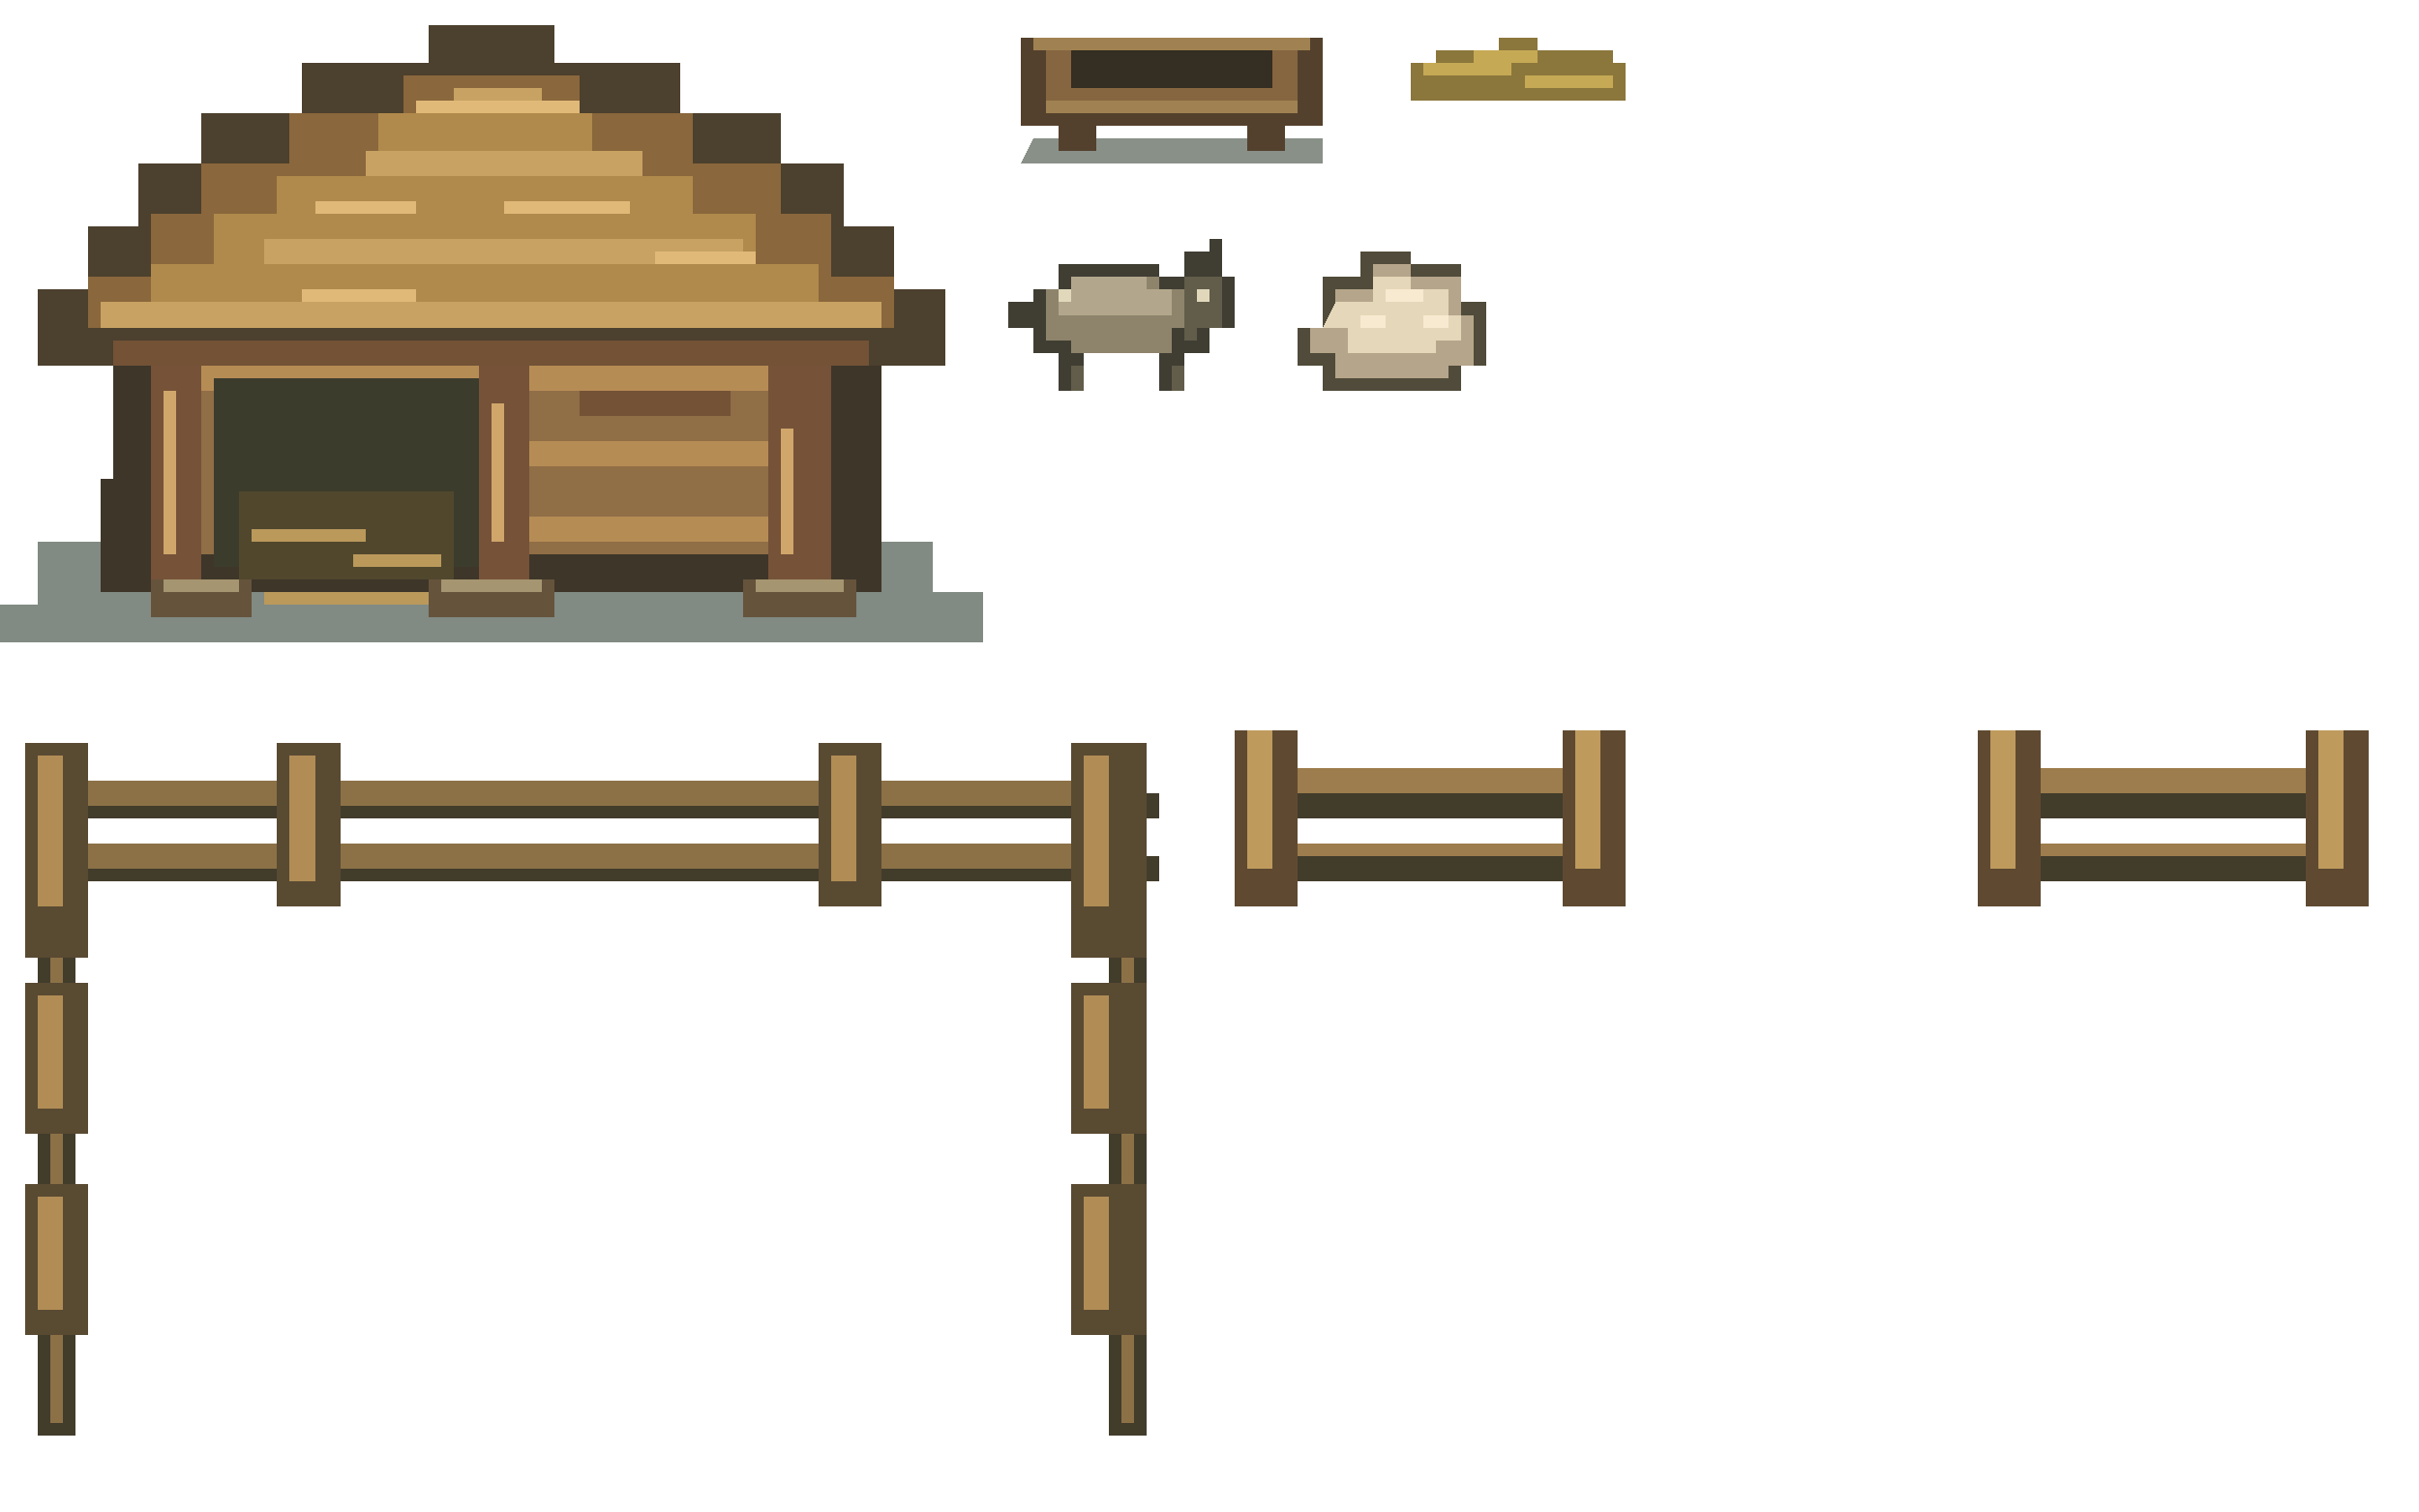
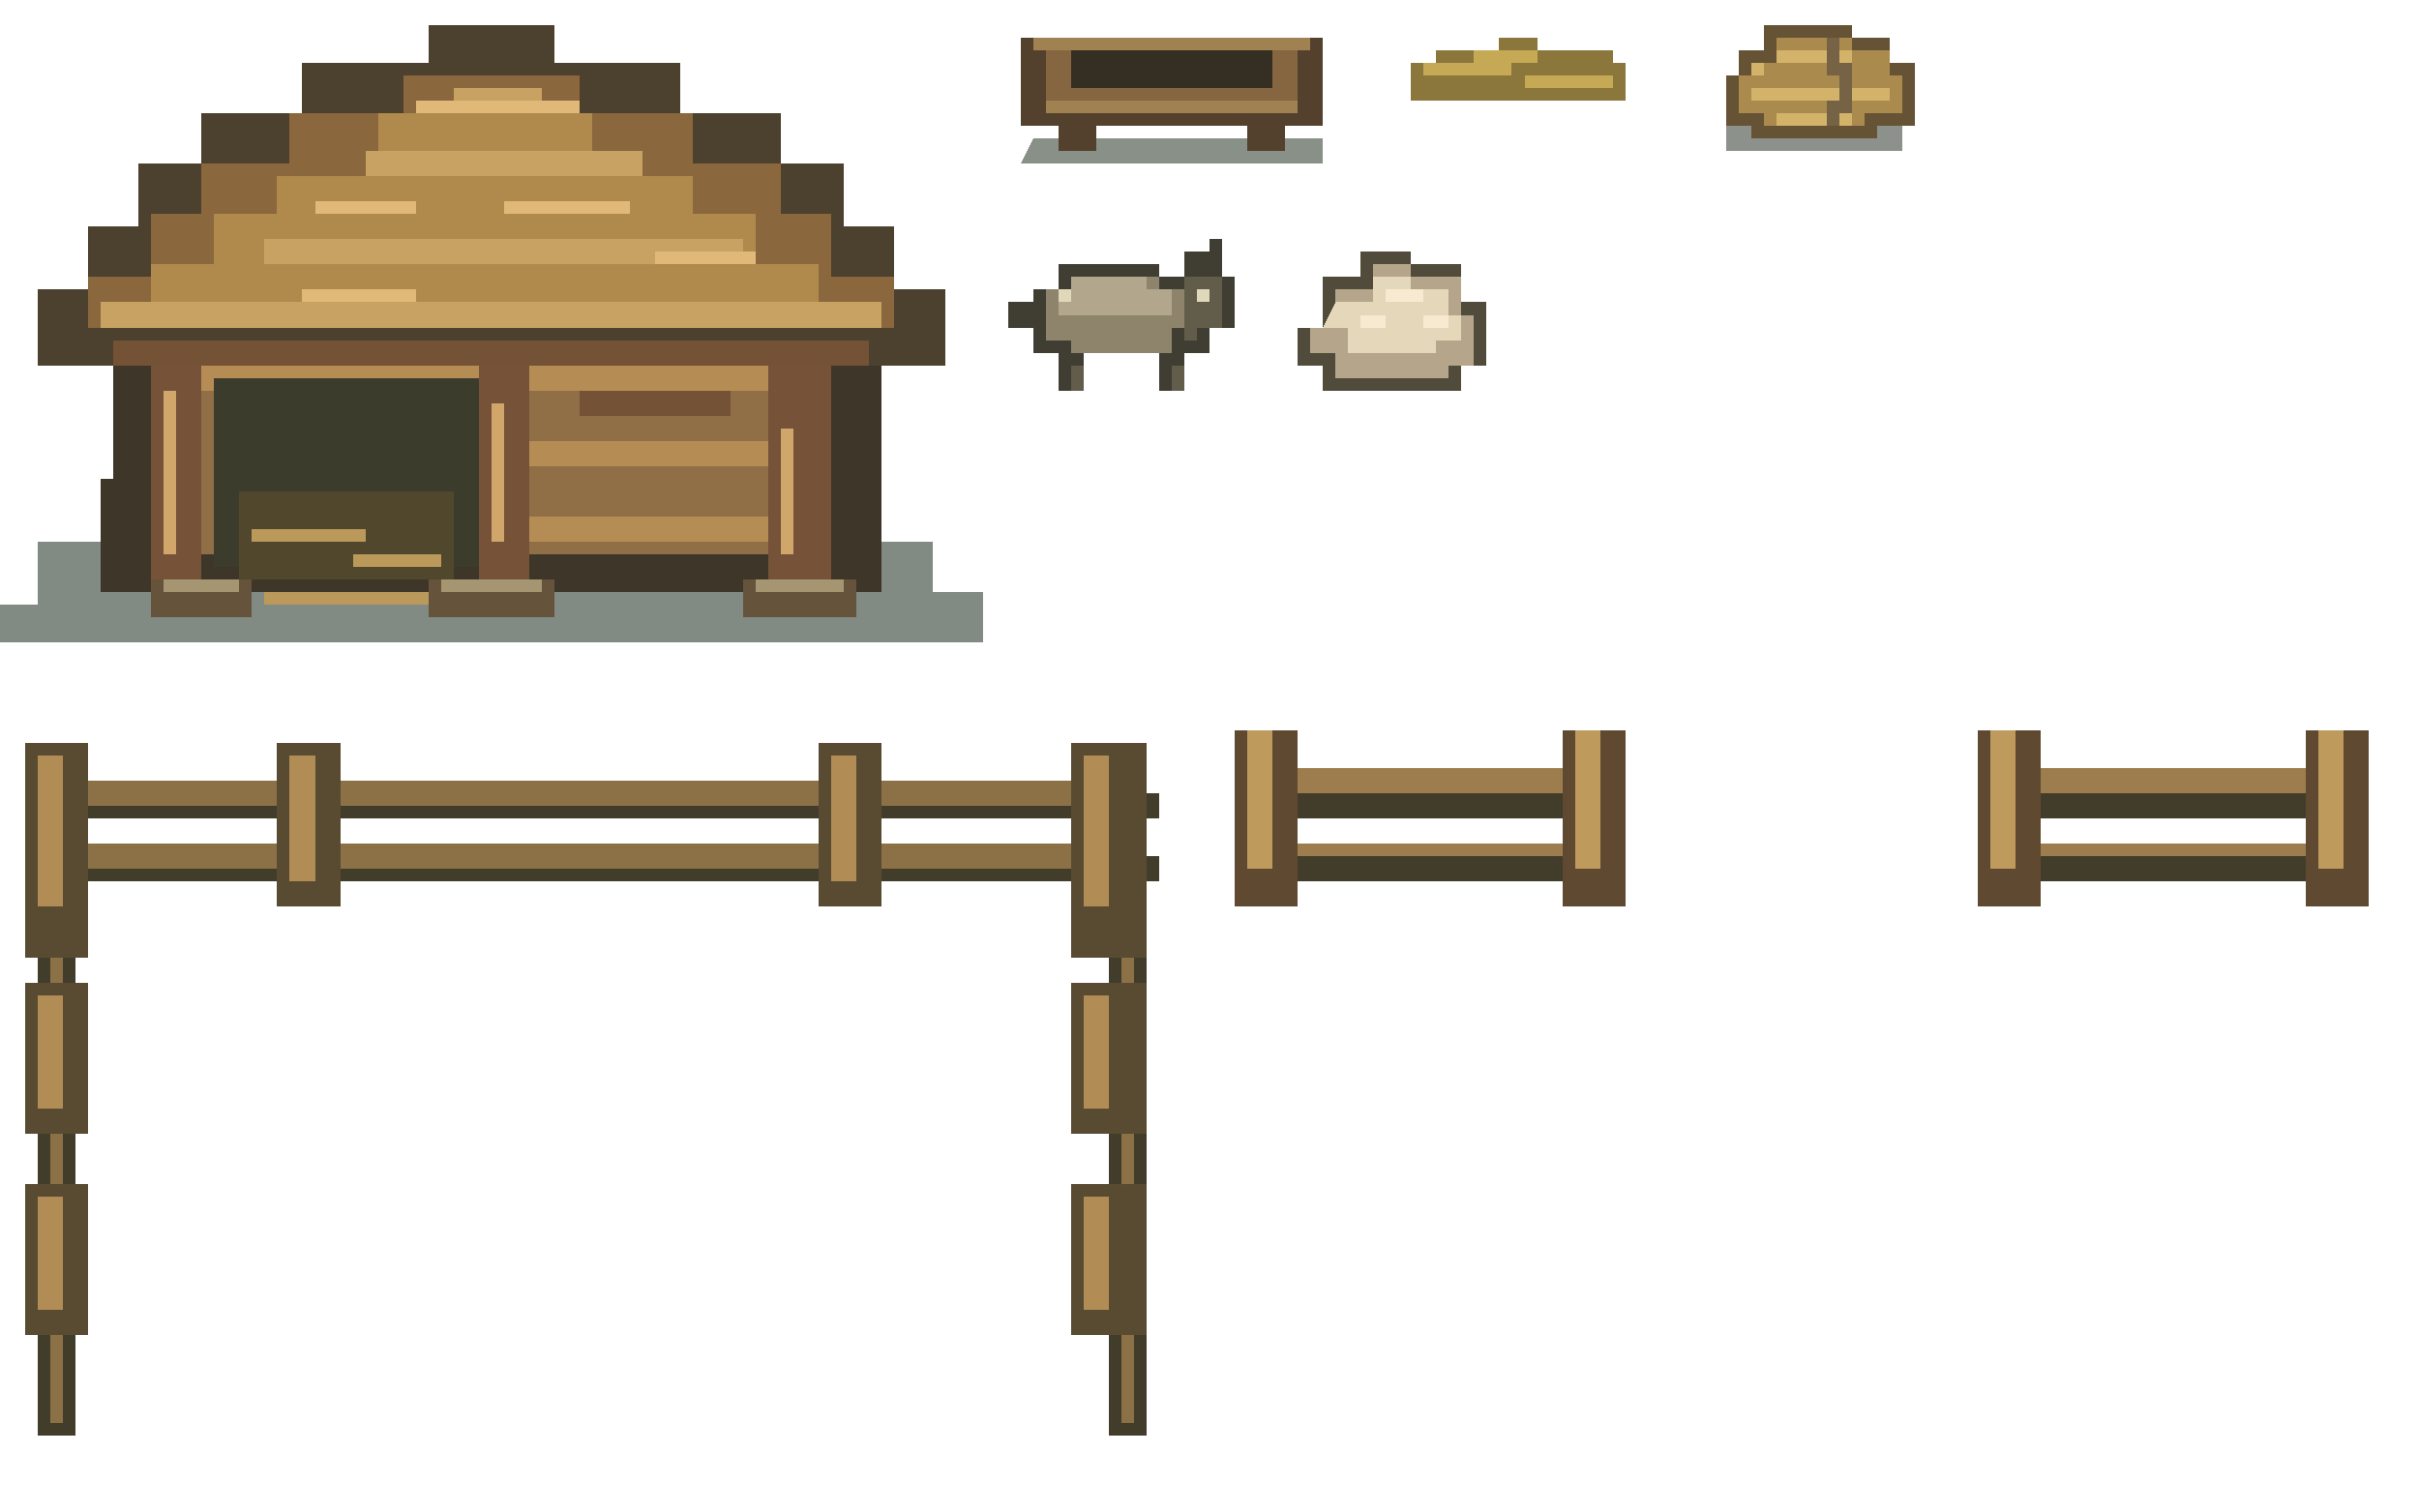
<svg xmlns="http://www.w3.org/2000/svg" width="192" height="120" viewBox="0 0 192 120" shape-rendering="crispEdges">
  <path fill="#26362a" opacity=".58" d="M3 43h71v4h4v4H0v-3h3z" />
  <path fill="#3e3629" d="M9 24h61v23H8v-9h1z" />
  <path fill="#906e46" d="M12 27h54v17H12z" />
  <path fill="#b68c55" d="M12 28h54v3H12zm28 7h25v2H40zm0 6h25v2H40z" />
  <path fill="#3c3c2c" d="M17 30h21v15H17z" />
  <path fill="#50472d" d="M19 39h17v7H19z" />
  <path fill="#ba995b" d="M20 42h9v1h-9zm8 2h7v1h-7zm-7 3h14v1H21z" />
  <path fill="#755238" d="M12 27h4v20h-4zm26 0h4v20h-4zm23 0h5v20h-5z" />
  <path fill="#d0a66b" d="M13 31h1v13h-1zm26 1h1v11h-1zm23 2h1v10h-1z" />
  <path fill="#4c402e" d="M3 23h4v-5h4v-5h5V9h8V5h10V2h10v3h10v4h8v4h5v5h4v5h4v6H3z" />
  <path fill="#8a673c" d="M7 22h5v-5h4v-4h7V9h9V6h14v3h9v4h7v4h4v5h5v4H7z" />
  <path fill="#b08a4c" d="M12 21h5v-4h5v-3h8V9h17v5h8v3h5v4h5v3H12z" />
  <path fill="#c7a262" d="M21 19h38v2H21zm8-7h22v2H29zm7-5h7v2h-7zM8 24h62v2H8z" />
  <path fill="#e0b978" d="M33 8h13v1H33zm-8 8h8v1h-8zm15 0h10v1H40zm12 4h8v1h-8zm-28 3h9v1h-9z" />
  <path fill="#735236" d="M9 27h60v2H9zm37 4h12v2H46z" />
  <path fill="#66533c" d="M12 46h8v3h-8zm22 0h10v3H34zm25 0h9v3h-9z" />
  <path fill="#a59570" d="M13 46h6v1h-6zm22 0h8v1h-8zm25 0h7v1h-7z" />
  <path fill="#2d392b" opacity=".56" d="M82 11h23v2H81z" />
  <path fill="#54412d" d="M81 3h24v7h-3v2h-3v-2H87v2h-3v-2h-3z" />
  <path fill="#866640" d="M83 4h20v5H83z" />
  <path fill="#342e23" d="M85 4h16v3H85z" />
  <path fill="#a08252" d="M82 3h22v1H82zm1 5h20v1H83z" />
  <path fill="#8b773c" d="M112 5h2V4h5V3h3v1h6v1h1v3h-17z" />
  <path fill="#c6a955" d="M113 5h7v1h-7zm4-1h5v1h-5zm4 2h7v1h-7z" />
+   <path fill="#30372b" opacity=".55" d="M138 9h13v3h-14v-2h1z" />
+   <path fill="#665336" d="M138 4h2V2h7v1h3v2h2v5h-3v1h-10v-1h-2V6h1z" />
+   <path fill="#ab8b4d" d="M139 5h2V3h6v1h3v2h1v3h-3v1h-8V9h-2V6h1z" />
+   <path fill="#d2b369" d="M141 4h6v1h-7v1h-1V5h2zm-2 3h11v1h-11zm2 2h6v1h-6z" />
+   <path fill="#766346" d="M145 3h1v2h1v4h-1v1h-1V8h1V6h-1z" />
  <path fill="#403e33" d="M82 23h2v-2h8v1h2v-2h2v-1h1v3h1v4h-2v2h-2v3h-2v-3h-6v3h-2v-3h-2v-2h-2v-2h2z" />
  <path fill="#8e846c" d="M83 23h2v-1h7v1h2v3h-1v2h-8v-1h-2z" />
  <path fill="#b2a78c" d="M85 22h6v1h2v2h-9v-2h1z" />
  <path fill="#625d4a" d="M94 22h3v4h-2v1h-1zm-9 7h1v2h-1zm8 0h1v2h-1z" />
  <path fill="#e1d8bc" d="M95 23h1v1h-1zm-11 0h1v1h-1z" />
  <path fill="#504b3a" d="M103 26h2v-4h3v-2h4v1h4v3h2v5h-2v2h-11v-2h-2z" />
  <path fill="#b5a58a" d="M104 26h2v-3h3v-2h3v1h4v3h1v4h-2v1h-9v-2h-2z" />
  <path fill="#e5d7b9" d="M106 24h3v-2h3v1h3v2h1v2h-2v1h-7v-2h-2z" />
  <path fill="#f8ead0" d="M110 23h3v1h-3zm-2 2h2v1h-2zm5 0h2v1h-2z" />
  <path fill="#423c2b" d="M2 63h90v2H2zm0 5h90v2H2zM3 67h3v47H3zm85 0h3v47h-3z" />
  <path fill="#8c7147" d="M4 62h86v2H4zm0 5h86v2H4zM4 70h1v43H4zm85 0h1v43h-1z" />
  <path fill="#594a32" d="M2 59h5v17H2zm20 0h5v13h-5zm43 0h5v13h-5zm20 0h6v17h-6zM2 78h5v12H2zm0 16h5v12H2zm83-16h6v12h-6zm0 16h6v12h-6z" />
  <path fill="#b18d55" d="M3 60h2v12H3zm20 0h2v10h-2zm43 0h2v10h-2zm20 0h2v12h-2zM3 79h2v9H3zm0 16h2v9H3zm83-16h2v9h-2zm0 16h2v9h-2z" />
  <path fill="#423c2b" d="M98 61h30v4H98zm0 6h30v3H98zm60-6h30v4h-30zm0 6h30v3h-30z" />
  <path fill="#9d7d4d" d="M99 61h28v2H99zm0 6h28v1H99zm60-6h28v2h-28zm0 6h28v1h-28z" />
  <path fill="#5f4a31" d="M98 58h5v14h-5zm26 0h5v14h-5zm33 0h5v14h-5zm26 0h5v14h-5z" />
  <path fill="#be9a5d" d="M99 58h2v11h-2zm26 0h2v11h-2zm33 0h2v11h-2zm26 0h2v11h-2z" />
</svg>
